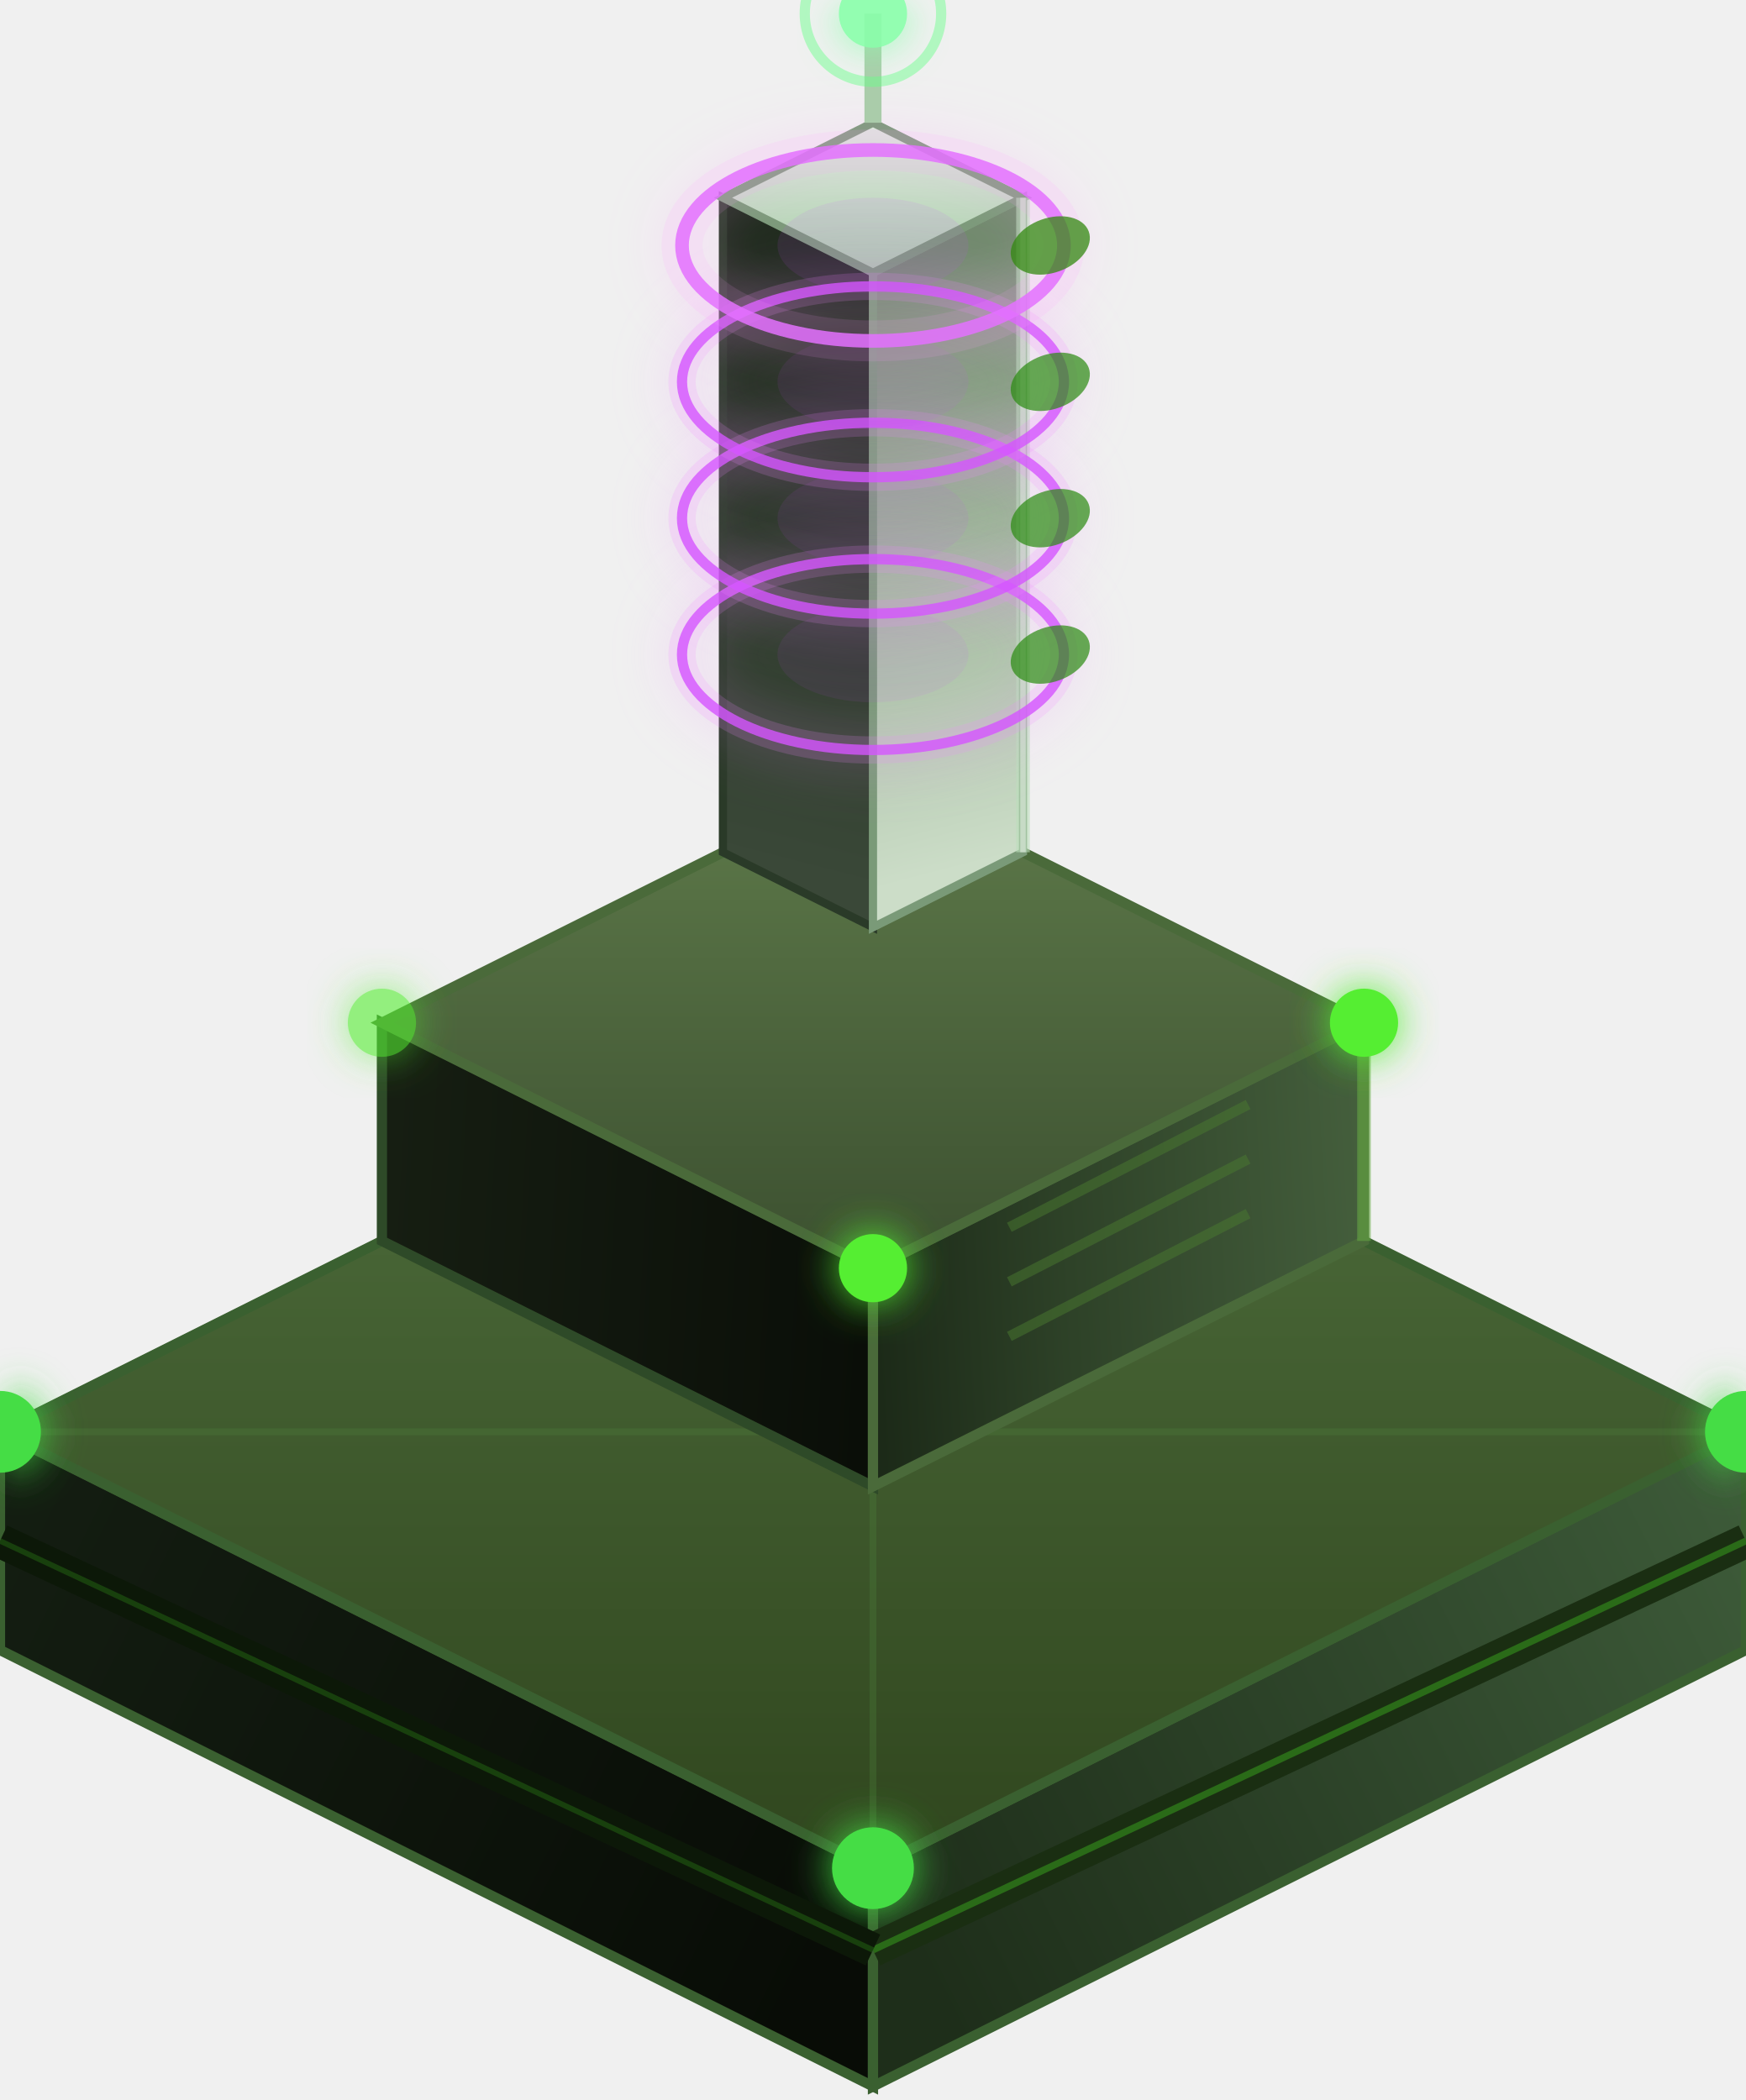
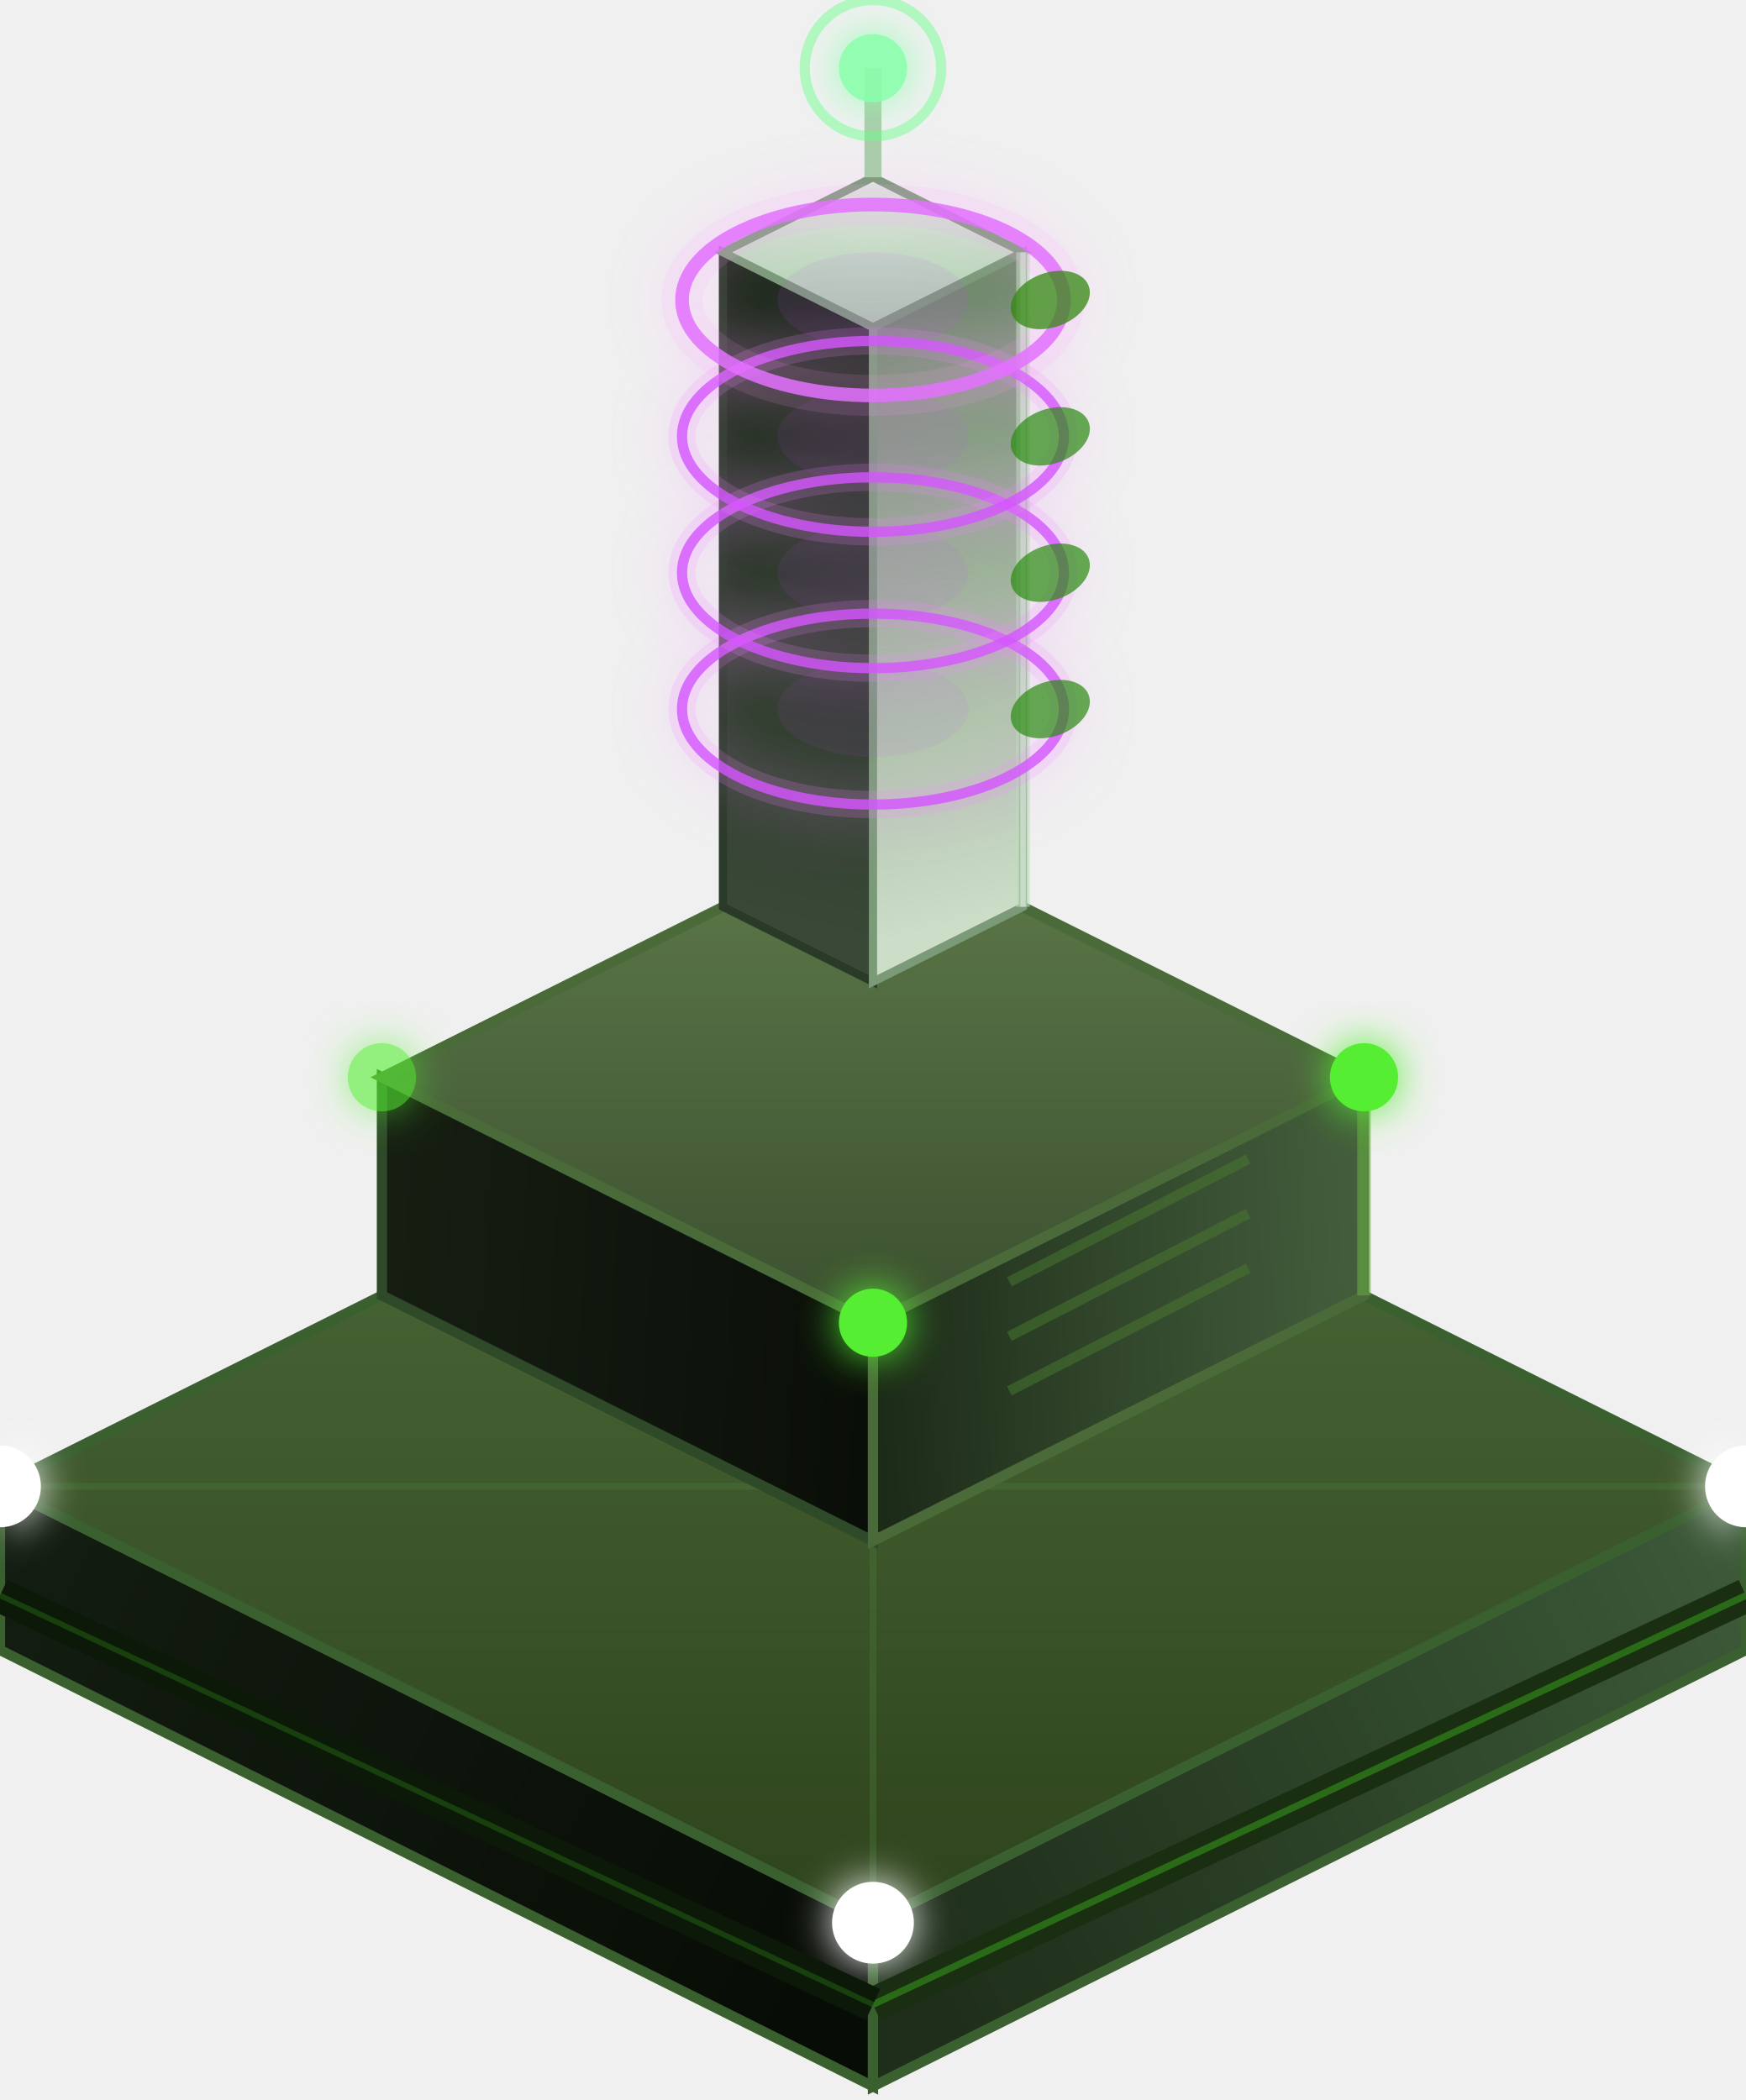
<svg xmlns="http://www.w3.org/2000/svg" viewBox="-128 -178 256 308" width="256" height="308">
  <defs>
    <linearGradient id="fR" gradientUnits="userSpaceOnUse" x1="128" y1="32" x2="0" y2="96">
      <stop offset="0%" stop-color="#3e5c3a" />
      <stop offset="100%" stop-color="#1e2e1a" />
    </linearGradient>
    <linearGradient id="fL" gradientUnits="userSpaceOnUse" x1="-128" y1="32" x2="0" y2="96">
      <stop offset="0%" stop-color="#141e12" />
      <stop offset="100%" stop-color="#080c06" />
    </linearGradient>
    <linearGradient id="fT" gradientUnits="userSpaceOnUse" x1="0" y1="-32" x2="0" y2="96">
      <stop offset="0%" stop-color="#50703e" />
      <stop offset="100%" stop-color="#30461e" />
    </linearGradient>
    <linearGradient id="bR" gradientUnits="userSpaceOnUse" x1="72" y1="4" x2="0" y2="8">
      <stop offset="0%" stop-color="#445e3c" />
      <stop offset="60%" stop-color="#2e4228" />
      <stop offset="100%" stop-color="#1c2a18" />
    </linearGradient>
    <linearGradient id="bL" gradientUnits="userSpaceOnUse" x1="-72" y1="4" x2="0" y2="8">
      <stop offset="0%" stop-color="#161e12" />
      <stop offset="100%" stop-color="#0a0e08" />
    </linearGradient>
    <linearGradient id="bT" gradientUnits="userSpaceOnUse" x1="0" y1="-64" x2="0" y2="8">
      <stop offset="0%" stop-color="#5e7a4a" />
      <stop offset="100%" stop-color="#3c5030" />
    </linearGradient>
    <linearGradient id="tR" gradientUnits="userSpaceOnUse" x1="22" y1="-53" x2="0" y2="-138">
      <stop offset="0%" stop-color="#ccddc8" />
      <stop offset="50%" stop-color="#a0b89c" />
      <stop offset="100%" stop-color="#708a6c" />
    </linearGradient>
    <linearGradient id="tL" gradientUnits="userSpaceOnUse" x1="-22" y1="-53" x2="0" y2="-138">
      <stop offset="0%" stop-color="#3a4838" />
      <stop offset="100%" stop-color="#1e2a1c" />
    </linearGradient>
    <linearGradient id="tTop" gradientUnits="userSpaceOnUse" x1="0" y1="-160" x2="0" y2="-138">
      <stop offset="0%" stop-color="#ddeedd" />
      <stop offset="100%" stop-color="#aaccaa" />
    </linearGradient>
    <filter id="glow" x="-60%" y="-60%" width="220%" height="220%">
      <feGaussianBlur stdDeviation="3" result="blur" />
      <feMerge>
        <feMergeNode in="blur" />
        <feMergeNode in="SourceGraphic" />
      </feMerge>
    </filter>
    <filter id="softglow" x="-80%" y="-80%" width="260%" height="260%">
      <feGaussianBlur stdDeviation="6" result="blur" />
      <feMerge>
        <feMergeNode in="blur" />
        <feMergeNode in="SourceGraphic" />
      </feMerge>
    </filter>
    <filter id="ringbloom" x="-100%" y="-100%" width="300%" height="300%">
      <feGaussianBlur stdDeviation="4" result="blur" />
      <feMerge>
        <feMergeNode in="blur" />
        <feMergeNode in="SourceGraphic" />
      </feMerge>
    </filter>
  </defs>
-   <polygon points="-128,64 0,128 0,96 -128,32" fill="url(#fL)" stroke="#3a6030" stroke-width="1.5" />
-   <polygon points="128,64 0,128 0,96 128,32" fill="url(#fR)" stroke="#3a6030" stroke-width="1.5" />
-   <polygon points="0,-32 128,32 0,96 -128,32" fill="url(#fT)" stroke="#3a6030" stroke-width="1.5" />
-   <line x1="0" y1="-32" x2="0" y2="96" stroke="#4a7a3a" stroke-width="1" opacity="0.35" />
-   <line x1="-128" y1="32" x2="128" y2="32" stroke="#4a7a3a" stroke-width="1" opacity="0.35" />
-   <circle cx="128" cy="32" r="6" fill="#44dd44" filter="url(#glow)" />
-   <circle cx="-128" cy="32" r="6" fill="#44dd44" filter="url(#glow)" />
-   <circle cx="0" cy="96" r="6" fill="#44dd44" filter="url(#glow)" />
-   <line x1="128" y1="48" x2="0" y2="108" stroke="#1a2e12" stroke-width="5" />
-   <line x1="128" y1="48" x2="0" y2="108" stroke="#44cc22" stroke-width="1" opacity="0.38" />
-   <line x1="-128" y1="48" x2="0" y2="108" stroke="#0c1808" stroke-width="5" />
-   <line x1="-128" y1="48" x2="0" y2="108" stroke="#44cc22" stroke-width="0.8" opacity="0.22" />
-   <polygon points="-72,4 0,40 0,8 -72,-28" fill="url(#bL)" stroke="#2e4a28" stroke-width="1.5" />
-   <polygon points="72,4 0,40 0,8 72,-28" fill="url(#bR)" stroke="#4a6a3a" stroke-width="1.5" />
-   <polygon points="0,-64 72,-28 0,8 -72,-28" fill="url(#bT)" stroke="#4a6a3a" stroke-width="1.5" />
-   <line x1="72" y1="4" x2="72" y2="-28" stroke="#66aa44" stroke-width="2" opacity="0.55" />
-   <line x1="55" y1="0" x2="20" y2="18" stroke="#4a7a30" stroke-width="1.5" opacity="0.5" />
-   <line x1="55" y1="-8" x2="20" y2="10" stroke="#4a7a30" stroke-width="1.5" opacity="0.5" />
-   <line x1="55" y1="-16" x2="20" y2="2" stroke="#4a7a30" stroke-width="1.5" opacity="0.5" />
-   <circle cx="72" cy="-28" r="5" fill="#55ee33" filter="url(#glow)" />
-   <circle cx="-72" cy="-28" r="5" fill="#55ee33" filter="url(#glow)" opacity="0.6" />
-   <circle cx="0" cy="8" r="5" fill="#55ee33" filter="url(#glow)" />
-   <polygon points="-22,-53 0,-42 0,-138 -22,-149" fill="url(#tL)" stroke="#2a3a28" stroke-width="1.2" />
-   <polygon points="22,-53 0,-42 0,-138 22,-149" fill="url(#tR)" stroke="#7a9a78" stroke-width="1.2" />
-   <polygon points="0,-160 22,-149 0,-138 -22,-149" fill="url(#tTop)" stroke="#7a9a78" stroke-width="1.2" />
-   <line x1="22" y1="-53" x2="22" y2="-149" stroke="#bbddbb" stroke-width="2" opacity="0.6" />
-   <line x1="22" y1="-53" x2="22" y2="-149" stroke="#ffffff" stroke-width="0.8" opacity="0.4" />
-   <ellipse cx="0" cy="-82" rx="28" ry="14" fill="none" stroke="#cc44ff" stroke-width="1.5" opacity="0.8" />
-   <ellipse cx="0" cy="-82" rx="28" ry="14" fill="none" stroke="#ee88ff" stroke-width="4" opacity="0.25" filter="url(#ringbloom)" />
-   <ellipse cx="0" cy="-82" rx="14" ry="7" fill="#cc44ff" opacity="0.08" />
-   <ellipse cx="0" cy="-102" rx="28" ry="14" fill="none" stroke="#cc44ff" stroke-width="1.5" opacity="0.8" />
-   <ellipse cx="0" cy="-102" rx="28" ry="14" fill="none" stroke="#ee88ff" stroke-width="4" opacity="0.25" filter="url(#ringbloom)" />
-   <ellipse cx="0" cy="-102" rx="14" ry="7" fill="#cc44ff" opacity="0.08" />
-   <ellipse cx="0" cy="-122" rx="28" ry="14" fill="none" stroke="#cc44ff" stroke-width="1.5" opacity="0.8" />
-   <ellipse cx="0" cy="-122" rx="28" ry="14" fill="none" stroke="#ee88ff" stroke-width="4" opacity="0.25" filter="url(#ringbloom)" />
-   <ellipse cx="0" cy="-122" rx="14" ry="7" fill="#cc44ff" opacity="0.08" />
-   <ellipse cx="0" cy="-142" rx="28" ry="14" fill="none" stroke="#dd66ff" stroke-width="2" opacity="0.85" />
-   <ellipse cx="0" cy="-142" rx="28" ry="14" fill="none" stroke="#ff99ff" stroke-width="6" opacity="0.2" filter="url(#ringbloom)" />
-   <ellipse cx="0" cy="-142" rx="14" ry="7" fill="#cc44ff" opacity="0.1" />
-   <ellipse cx="26" cy="-82" rx="6" ry="4" fill="#2a8a10" opacity="0.7" transform="rotate(-20,26,-82)" />
-   <ellipse cx="26" cy="-102" rx="6" ry="4" fill="#2a8a10" opacity="0.7" transform="rotate(-20,26,-102)" />
-   <ellipse cx="26" cy="-122" rx="6" ry="4" fill="#2a8a10" opacity="0.7" transform="rotate(-20,26,-122)" />
-   <ellipse cx="26" cy="-142" rx="6" ry="4" fill="#338810" opacity="0.75" transform="rotate(-20,26,-142)" />
-   <line x1="0" y1="-160" x2="0" y2="-176" stroke="#aaccaa" stroke-width="2.5" />
-   <circle cx="0" cy="-176" r="5" fill="#88ffaa" opacity="0.9" filter="url(#glow)" />
-   <circle cx="0" cy="-176" r="10" fill="none" stroke="#66ff88" stroke-width="1.5" opacity="0.45" />
+   <polygon points="-128,64 0,128 0,104 -128,40" fill="url(#fL)" stroke="#3a6030" stroke-width="1.5" />
+   <polygon points="128,64 0,128 0,104 128,40" fill="url(#fR)" stroke="#3a6030" stroke-width="1.5" />
+   <polygon points="0,-24 128,40 0,104 -128,40" fill="url(#fT)" stroke="#3a6030" stroke-width="1.5" />
+   <line x1="0" y1="-24" x2="0" y2="104" stroke="#4a7a3a" stroke-width="1" opacity="0.35" />
+   <line x1="-128" y1="40" x2="128" y2="40" stroke="#4a7a3a" stroke-width="1" opacity="0.35" />
+   <g transform="translate(0, 8)">
+     <circle cx="128" cy="32" r="6" fill="#ffffff" filter="url(#glow)" />
+     <circle cx="-128" cy="32" r="6" fill="#ffffff" filter="url(#glow)" />
+     <circle cx="0" cy="96" r="6" fill="#ffffff" filter="url(#glow)" />
+     <line x1="128" y1="48" x2="0" y2="108" stroke="#1a2e12" stroke-width="5" />
+     <line x1="128" y1="48" x2="0" y2="108" stroke="#44cc22" stroke-width="1" opacity="0.38" />
+     <line x1="-128" y1="48" x2="0" y2="108" stroke="#0c1808" stroke-width="5" />
+     <line x1="-128" y1="48" x2="0" y2="108" stroke="#44cc22" stroke-width="0.8" opacity="0.22" />
+     <polygon points="-72,4 0,40 0,8 -72,-28" fill="url(#bL)" stroke="#2e4a28" stroke-width="1.5" />
+     <polygon points="72,4 0,40 0,8 72,-28" fill="url(#bR)" stroke="#4a6a3a" stroke-width="1.5" />
+     <polygon points="0,-64 72,-28 0,8 -72,-28" fill="url(#bT)" stroke="#4a6a3a" stroke-width="1.5" />
+     <line x1="72" y1="4" x2="72" y2="-28" stroke="#66aa44" stroke-width="2" opacity="0.55" />
+     <line x1="55" y1="0" x2="20" y2="18" stroke="#4a7a30" stroke-width="1.5" opacity="0.5" />
+     <line x1="55" y1="-8" x2="20" y2="10" stroke="#4a7a30" stroke-width="1.5" opacity="0.5" />
+     <line x1="55" y1="-16" x2="20" y2="2" stroke="#4a7a30" stroke-width="1.5" opacity="0.5" />
+     <circle cx="72" cy="-28" r="5" fill="#55ee33" filter="url(#glow)" />
+     <circle cx="-72" cy="-28" r="5" fill="#55ee33" filter="url(#glow)" opacity="0.6" />
+     <circle cx="0" cy="8" r="5" fill="#55ee33" filter="url(#glow)" />
+     <polygon points="-22,-53 0,-42 0,-138 -22,-149" fill="url(#tL)" stroke="#2a3a28" stroke-width="1.2" />
+     <polygon points="22,-53 0,-42 0,-138 22,-149" fill="url(#tR)" stroke="#7a9a78" stroke-width="1.2" />
+     <polygon points="0,-160 22,-149 0,-138 -22,-149" fill="url(#tTop)" stroke="#7a9a78" stroke-width="1.2" />
+     <line x1="22" y1="-53" x2="22" y2="-149" stroke="#bbddbb" stroke-width="2" opacity="0.6" />
+     <line x1="22" y1="-53" x2="22" y2="-149" stroke="#ffffff" stroke-width="0.8" opacity="0.4" />
+     <ellipse cx="0" cy="-82" rx="28" ry="14" fill="none" stroke="#cc44ff" stroke-width="1.5" opacity="0.8" />
+     <ellipse cx="0" cy="-82" rx="28" ry="14" fill="none" stroke="#ee88ff" stroke-width="4" opacity="0.25" filter="url(#ringbloom)" />
+     <ellipse cx="0" cy="-82" rx="14" ry="7" fill="#cc44ff" opacity="0.08" />
+     <ellipse cx="0" cy="-102" rx="28" ry="14" fill="none" stroke="#cc44ff" stroke-width="1.5" opacity="0.8" />
+     <ellipse cx="0" cy="-102" rx="28" ry="14" fill="none" stroke="#ee88ff" stroke-width="4" opacity="0.25" filter="url(#ringbloom)" />
+     <ellipse cx="0" cy="-102" rx="14" ry="7" fill="#cc44ff" opacity="0.08" />
+     <ellipse cx="0" cy="-122" rx="28" ry="14" fill="none" stroke="#cc44ff" stroke-width="1.5" opacity="0.8" />
+     <ellipse cx="0" cy="-122" rx="28" ry="14" fill="none" stroke="#ee88ff" stroke-width="4" opacity="0.25" filter="url(#ringbloom)" />
+     <ellipse cx="0" cy="-122" rx="14" ry="7" fill="#cc44ff" opacity="0.08" />
+     <ellipse cx="0" cy="-142" rx="28" ry="14" fill="none" stroke="#dd66ff" stroke-width="2" opacity="0.85" />
+     <ellipse cx="0" cy="-142" rx="28" ry="14" fill="none" stroke="#ff99ff" stroke-width="6" opacity="0.2" filter="url(#ringbloom)" />
+     <ellipse cx="0" cy="-142" rx="14" ry="7" fill="#cc44ff" opacity="0.1" />
+     <ellipse cx="26" cy="-82" rx="6" ry="4" fill="#2a8a10" opacity="0.7" transform="rotate(-20,26,-82)" />
+     <ellipse cx="26" cy="-102" rx="6" ry="4" fill="#2a8a10" opacity="0.7" transform="rotate(-20,26,-102)" />
+     <ellipse cx="26" cy="-122" rx="6" ry="4" fill="#2a8a10" opacity="0.7" transform="rotate(-20,26,-122)" />
+     <ellipse cx="26" cy="-142" rx="6" ry="4" fill="#338810" opacity="0.75" transform="rotate(-20,26,-142)" />
+     <line x1="0" y1="-160" x2="0" y2="-176" stroke="#aaccaa" stroke-width="2.5" />
+     <circle cx="0" cy="-176" r="5" fill="#88ffaa" opacity="0.9" filter="url(#glow)" />
+     <circle cx="0" cy="-176" r="10" fill="none" stroke="#66ff88" stroke-width="1.5" opacity="0.45" />
+   </g>
</svg>
